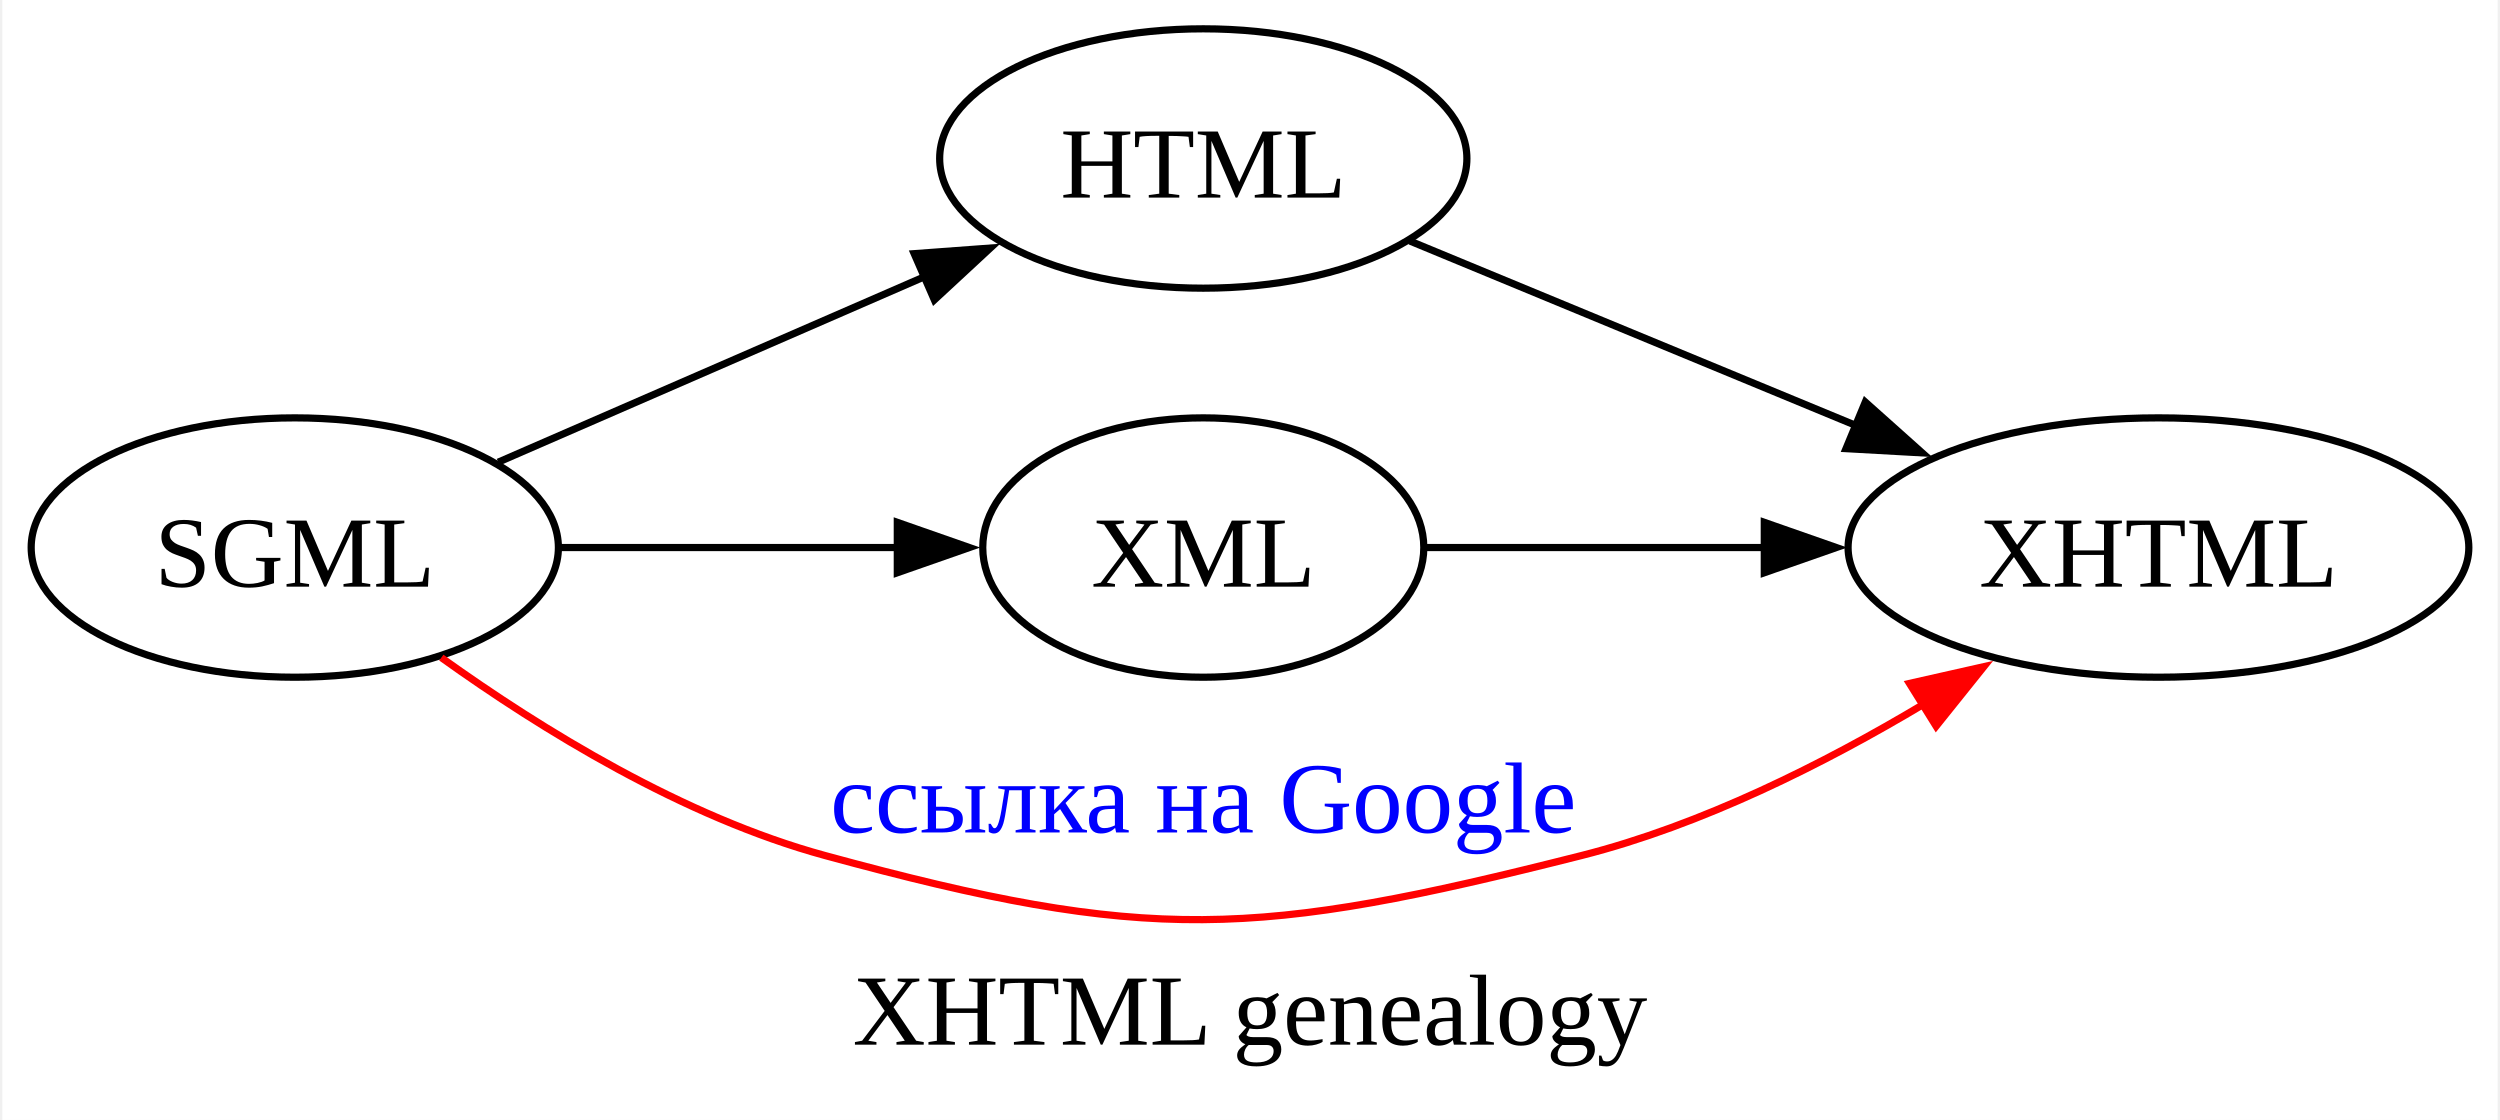
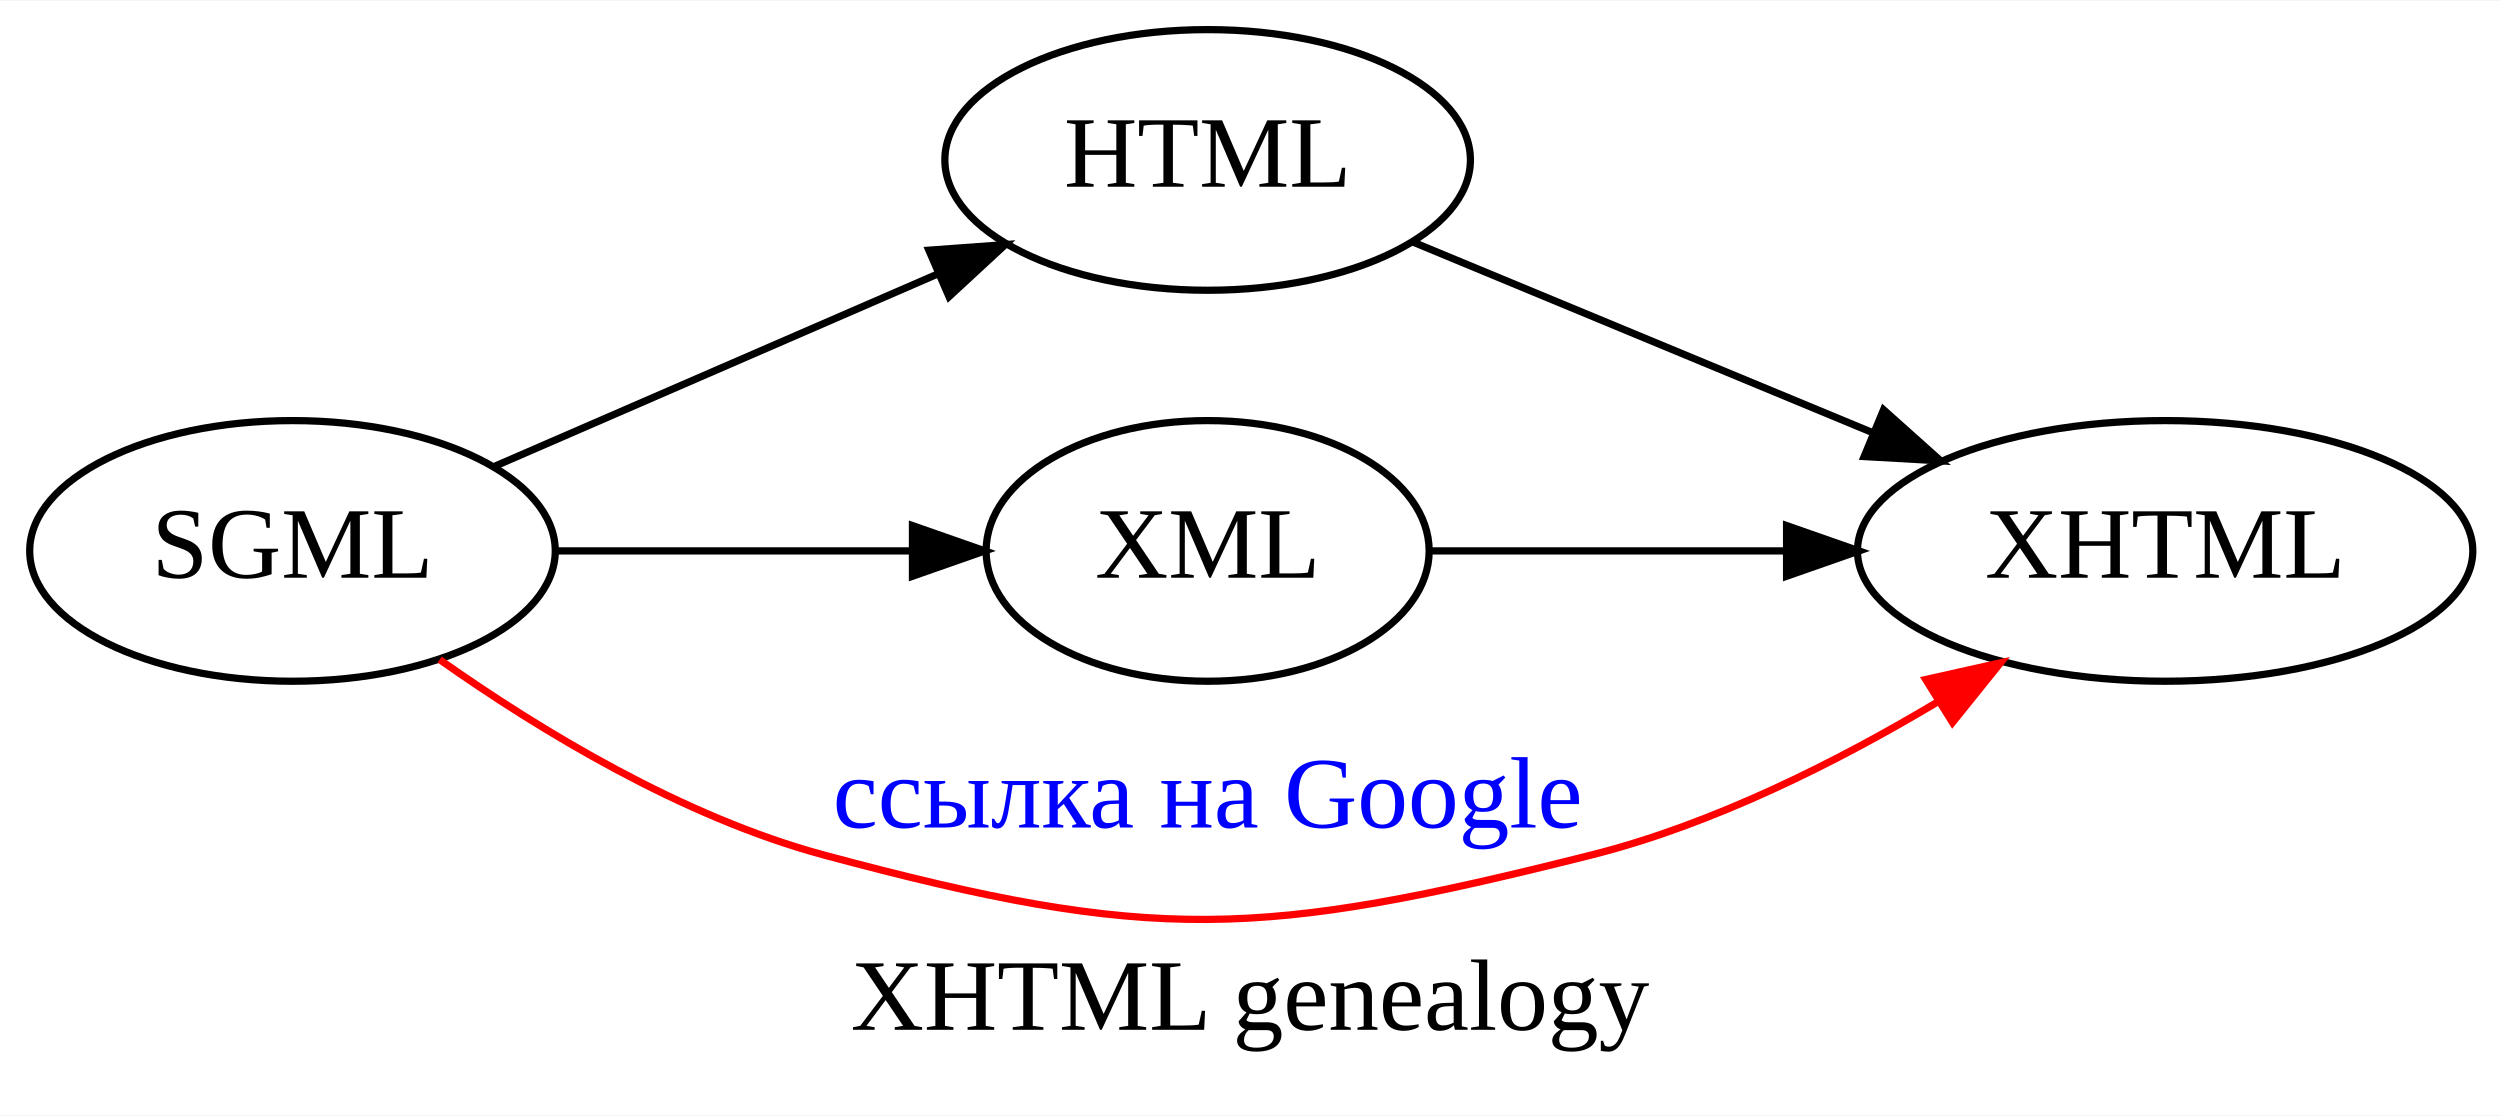
- <svg xmlns="http://www.w3.org/2000/svg" xmlns:xlink="http://www.w3.org/1999/xlink" width="346pt" height="155pt" viewBox="0.00 0.00 346.35 155.45">
-   <g id="graph0" class="graph" transform="scale(1 1) rotate(0) translate(4 151.45)">
-     <polygon fill="white" stroke="none" points="-4,4 -4,-151.45 342.35,-151.45 342.35,4 -4,4" />
-     <text text-anchor="middle" x="169.17" y="-6.45" font-family="Times New Roman,serif" font-size="14.00">XHTML genealogy</text>
+ <svg xmlns="http://www.w3.org/2000/svg" xmlns:xlink="http://www.w3.org/1999/xlink" width="345pt" height="154pt" viewBox="0.00 0.00 345.29 153.95">
+   <g id="graph0" class="graph" transform="scale(1 1) rotate(0) translate(4 149.945)">
+     <polygon fill="white" stroke="none" points="-4,4 -4,-149.945 341.286,-149.945 341.286,4 -4,4" />
+     <text text-anchor="middle" x="168.643" y="-7.8" font-family="Times New Roman,serif" font-size="14.00">XHTML genealogy</text>
    <g id="node1" class="node">
      <g id="a_node1">
        <a xlink:href="SGML" xlink:title="SGML">
-           <ellipse fill="none" stroke="black" cx="36.59" cy="-75.45" rx="36.59" ry="18" />
-           <text text-anchor="middle" x="36.59" y="-70.02" font-family="Times New Roman,serif" font-size="14.00">SGML</text>
+           <ellipse fill="none" stroke="black" cx="36.397" cy="-73.945" rx="36.294" ry="18" />
+           <text text-anchor="middle" x="36.397" y="-70.245" font-family="Times New Roman,serif" font-size="14.00">SGML</text>
        </a>
      </g>
    </g>
    <g id="node2" class="node">
      <g id="a_node2">
        <a xlink:href="HTML" xlink:title="HTML">
-           <ellipse fill="none" stroke="black" cx="162.69" cy="-129.45" rx="36.59" ry="18" />
-           <text text-anchor="middle" x="162.69" y="-124.02" font-family="Times New Roman,serif" font-size="14.00">HTML</text>
+           <ellipse fill="none" stroke="black" cx="162.794" cy="-127.945" rx="36.294" ry="18" />
+           <text text-anchor="middle" x="162.794" y="-124.245" font-family="Times New Roman,serif" font-size="14.00">HTML</text>
        </a>
      </g>
    </g>
    <g id="edge1" class="edge">
-       <path fill="none" stroke="black" d="M64.83,-87.3C82.2,-94.86 104.96,-104.76 124.06,-113.07" />
-       <polygon fill="black" stroke="black" points="122.56,-116.24 133.13,-117.02 125.36,-109.82 122.56,-116.24" />
+       <path fill="none" stroke="black" d="M64.389,-85.662C82.32,-93.446 106.072,-103.757 125.632,-112.248" />
+       <polygon fill="black" stroke="black" points="124.287,-115.479 134.854,-116.251 127.075,-109.058 124.287,-115.479" />
    </g>
    <g id="node3" class="node">
      <g id="a_node3">
        <a xlink:href="XML" xlink:title="XML">
-           <ellipse fill="none" stroke="black" cx="162.69" cy="-75.45" rx="30.61" ry="18" />
-           <text text-anchor="middle" x="162.69" y="-70.02" font-family="Times New Roman,serif" font-size="14.00">XML</text>
+           <ellipse fill="none" stroke="black" cx="162.794" cy="-73.945" rx="30.595" ry="18" />
+           <text text-anchor="middle" x="162.794" y="-70.245" font-family="Times New Roman,serif" font-size="14.00">XML</text>
        </a>
      </g>
    </g>
    <g id="edge2" class="edge">
-       <path fill="none" stroke="black" d="M73.49,-75.45C88.2,-75.45 105.32,-75.45 120.54,-75.45" />
-       <polygon fill="black" stroke="black" points="120.22,-78.95 130.22,-75.45 120.22,-71.95 120.22,-78.95" />
+       <path fill="none" stroke="black" d="M73.044,-73.945C88.211,-73.945 105.97,-73.945 121.601,-73.945" />
+       <polygon fill="black" stroke="black" points="122.025,-77.445 132.025,-73.945 122.025,-70.445 122.025,-77.445" />
    </g>
    <g id="node4" class="node">
      <g id="a_node4">
        <a xlink:href="http://www.w3schools.com/xhtml/" xlink:title="XHTML">
-           <ellipse fill="none" stroke="black" cx="295.27" cy="-75.45" rx="43.08" ry="18" />
-           <text text-anchor="middle" x="295.27" y="-70.02" font-family="Times New Roman,serif" font-size="14.00">XHTML</text>
+           <ellipse fill="none" stroke="black" cx="295.04" cy="-73.945" rx="42.494" ry="18" />
+           <text text-anchor="middle" x="295.04" y="-70.245" font-family="Times New Roman,serif" font-size="14.00">XHTML</text>
        </a>
      </g>
    </g>
    <g id="edge5" class="edge">
      <g id="a_edge5">
        <a xlink:href="http://www.google.com" xlink:title="ссылка на Google">
-           <path fill="none" stroke="red" d="M56.93,-60.17C70.86,-50.19 90.57,-38.04 110.19,-32.7 155.21,-20.42 169.94,-21.25 215.19,-32.7 231.87,-36.92 248.84,-45.43 262.77,-53.76" />
-           <polygon fill="red" stroke="red" points="260.71,-56.59 271.04,-58.92 264.41,-50.65 260.71,-56.59" />
+           <path fill="none" stroke="red" d="M56.718,-58.934C70.622,-49.124 90.289,-37.193 109.794,-31.945 155.287,-19.704 170.104,-20.458 215.794,-31.945 232.597,-36.17 249.727,-44.779 263.658,-53.11" />
+           <polygon fill="red" stroke="red" points="261.975,-56.185 272.315,-58.495 265.672,-50.241 261.975,-56.185" />
        </a>
      </g>
      <g id="a_edge5-label">
        <a xlink:href="http://www.google.com" xlink:title="ссылка на Google">
-           <text text-anchor="middle" x="162.69" y="-35.9" font-family="Times New Roman,serif" font-size="14.00" fill="blue">ссылка на Google</text>
+           <text text-anchor="middle" x="162.794" y="-35.745" font-family="Times New Roman,serif" font-size="14.00" fill="blue">ссылка на Google</text>
        </a>
      </g>
    </g>
    <g id="edge3" class="edge">
-       <path fill="none" stroke="black" d="M191.38,-117.99C209.4,-110.54 233.22,-100.69 253.4,-92.34" />
-       <polygon fill="black" stroke="black" points="254.58,-95.65 262.48,-88.59 251.9,-89.18 254.58,-95.65" />
+       <path fill="none" stroke="black" d="M191.097,-116.625C209.515,-108.989 234.108,-98.793 254.637,-90.281" />
+       <polygon fill="black" stroke="black" points="256.148,-93.444 264.045,-86.381 253.467,-86.978 256.148,-93.444" />
    </g>
    <g id="edge4" class="edge">
-       <path fill="none" stroke="black" d="M193.64,-75.45C207.58,-75.45 224.59,-75.45 240.63,-75.45" />
-       <polygon fill="black" stroke="black" points="240.56,-78.95 250.56,-75.45 240.56,-71.95 240.56,-78.95" />
+       <path fill="none" stroke="black" d="M193.348,-73.945C207.893,-73.945 225.851,-73.945 242.556,-73.945" />
+       <polygon fill="black" stroke="black" points="242.754,-77.445 252.754,-73.945 242.754,-70.445 242.754,-77.445" />
    </g>
  </g>
</svg>
